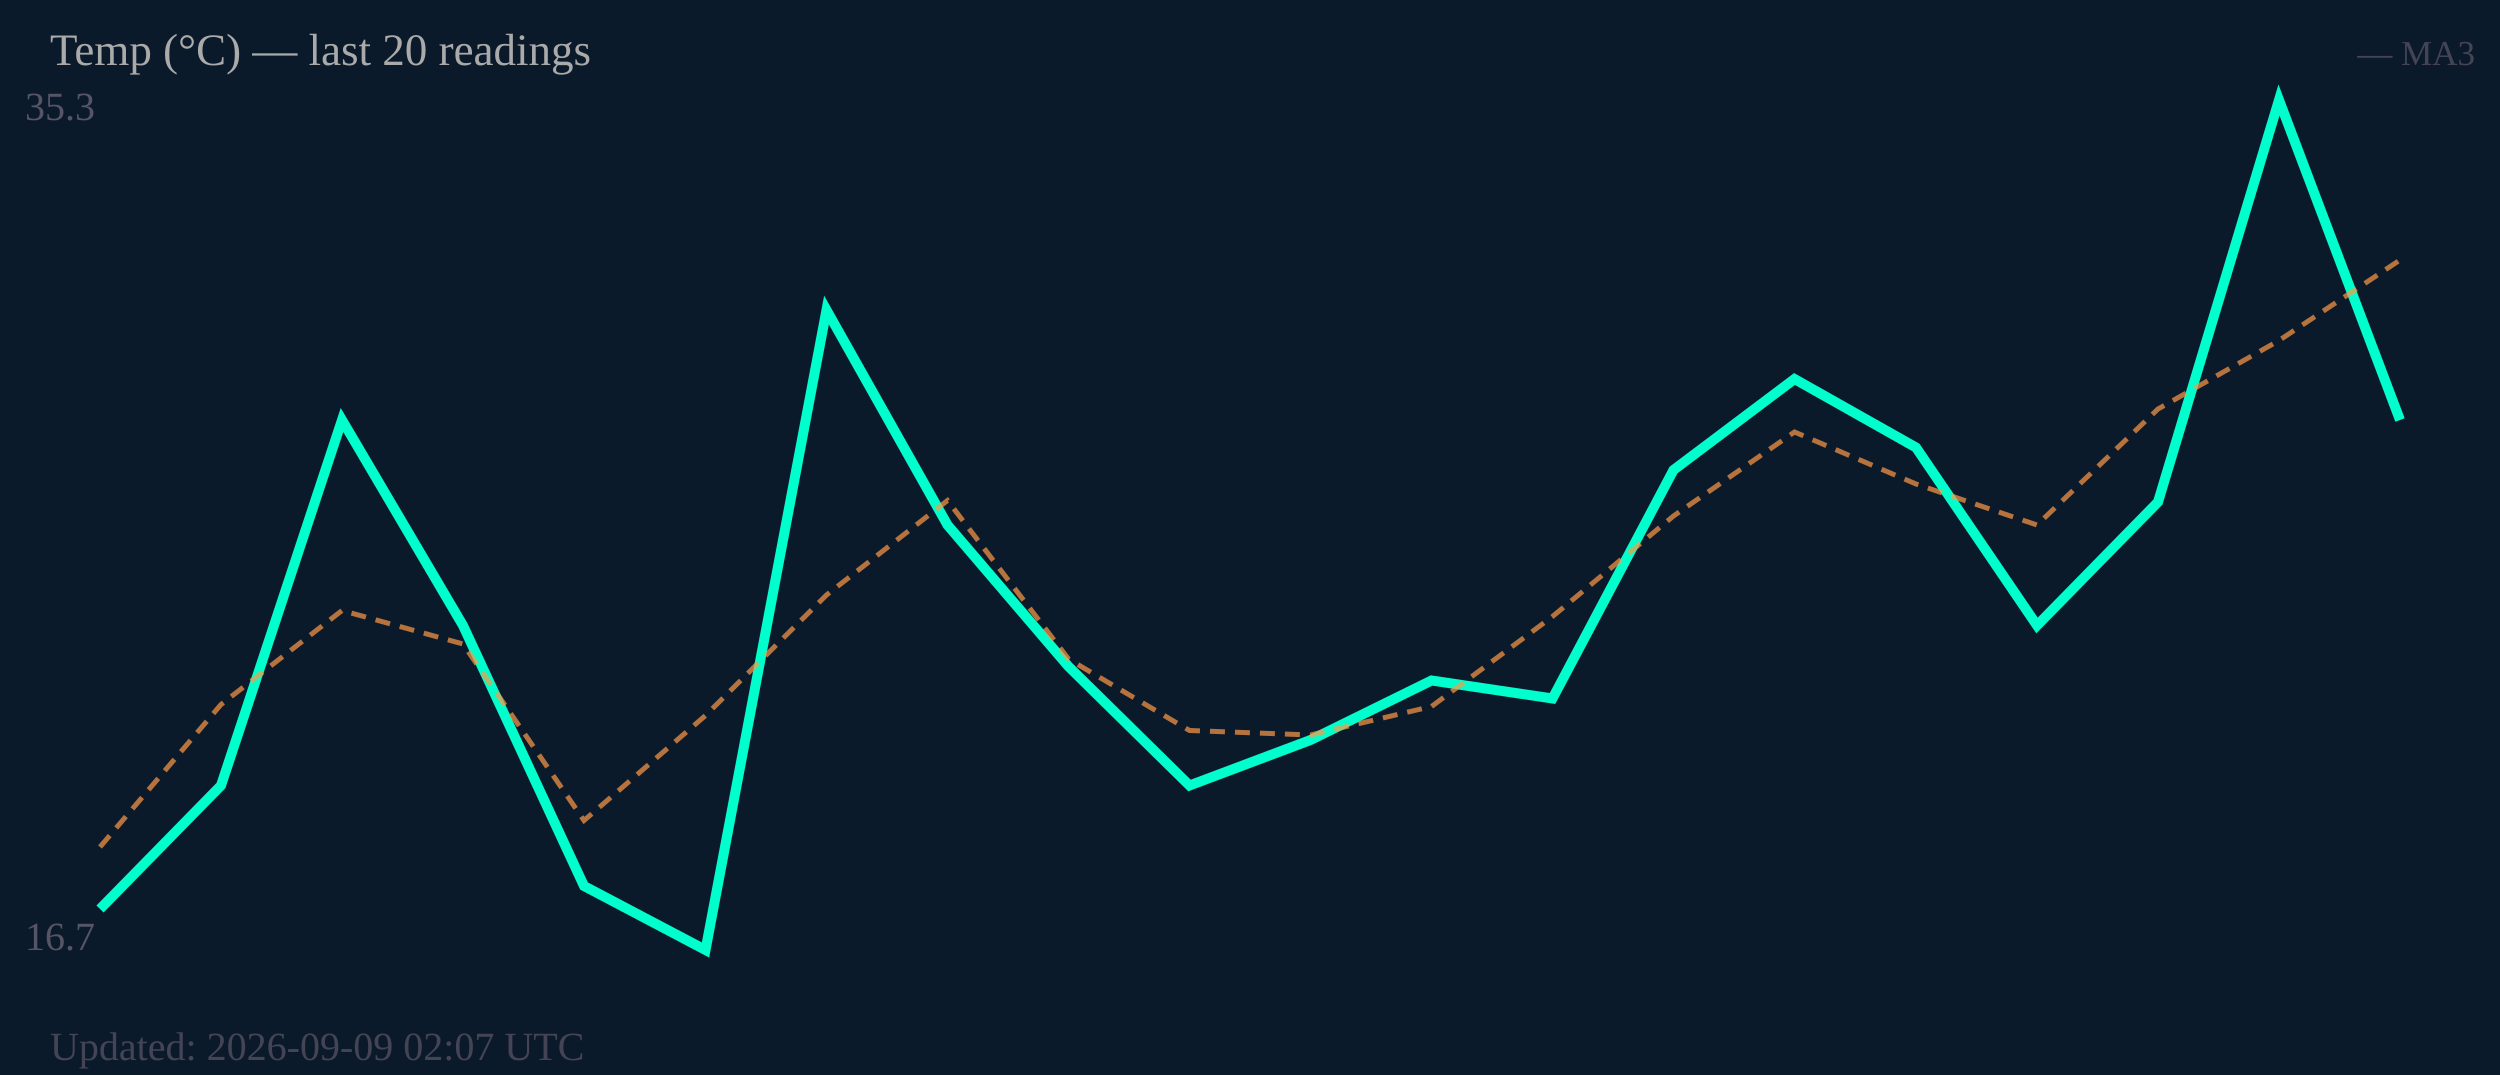
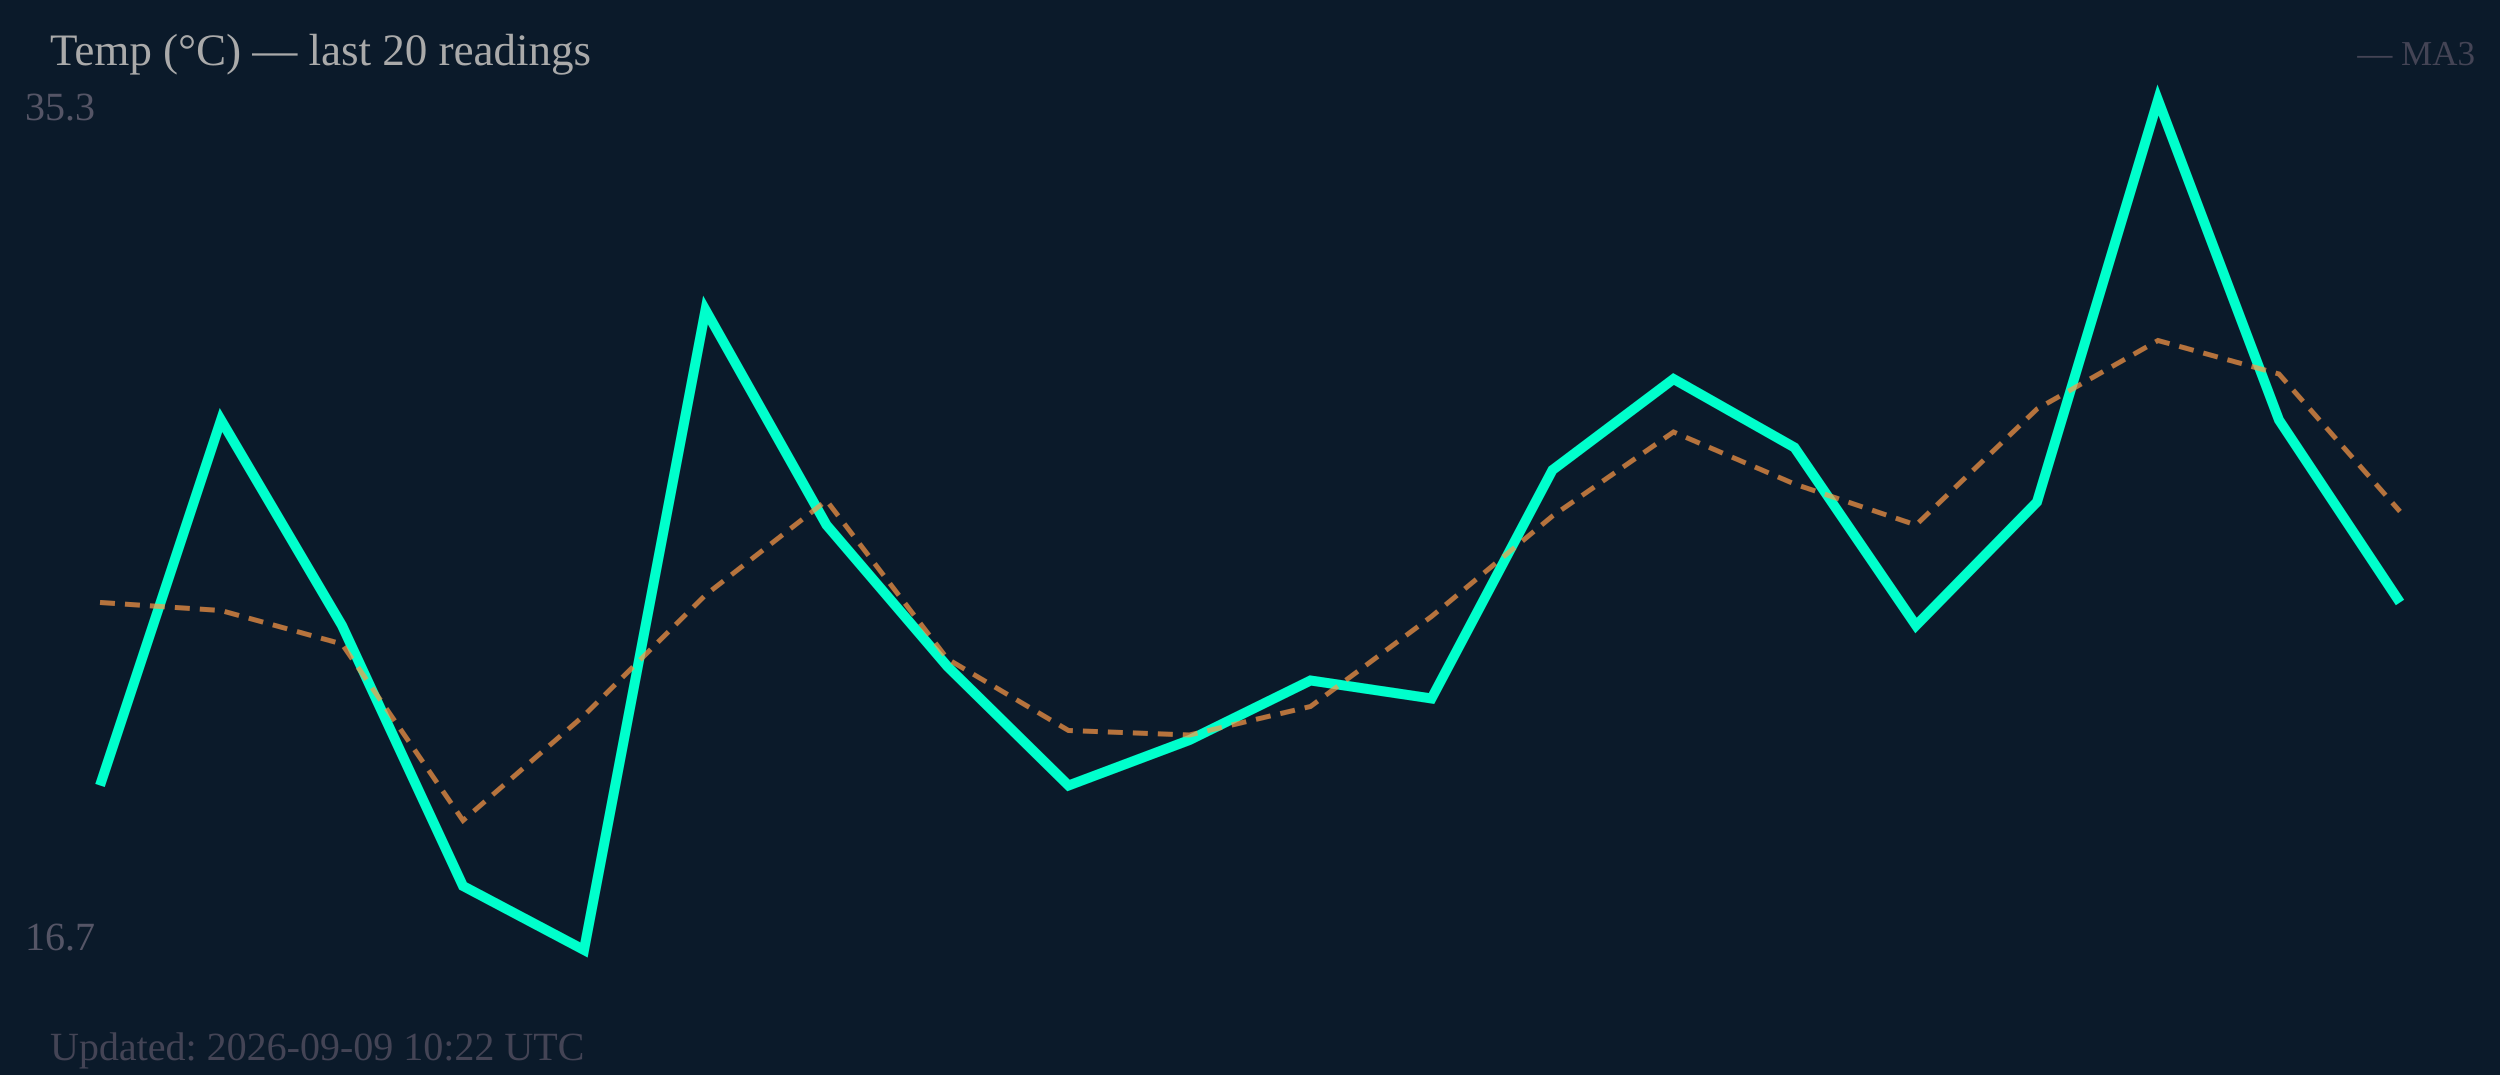
<svg xmlns="http://www.w3.org/2000/svg" width="500" height="215" viewBox="0 0 500 215">
  <rect width="500" height="215" fill="#0b1a2a" />
  <text x="5" y="24" font-size="8" fill="#556">35.3</text>
  <text x="5" y="190" font-size="8" fill="#556">16.7</text>
-   <polyline fill="none" stroke="#00ffcc" stroke-width="2" points="20.0,181.8 44.2,157.1 68.4,84.0 92.6,125.1 116.8,177.2 141.1,190.0 165.3,62.0 189.5,105.0 213.7,133.3 237.9,157.1 262.1,148.0 286.3,136.1 310.5,139.7 334.7,94.0 358.9,75.8 383.2,89.5 407.4,125.1 431.6,100.4 455.8,20.0 480.0,84.0" />
-   <polyline fill="none" stroke="#ff9944" stroke-width="1" stroke-dasharray="3,2" opacity="0.7" points="20.0,169.4 44.2,140.9 68.4,122.1 92.6,128.8 116.8,164.1 141.1,143.1 165.3,119.0 189.5,100.1 213.7,131.8 237.9,146.1 262.1,147.0 286.3,141.3 310.5,123.3 334.7,103.2 358.9,86.4 383.2,96.8 407.4,105.0 431.6,81.8 455.8,68.1 480.0,52.0" />
+   <polyline fill="none" stroke="#00ffcc" stroke-width="2" points="20.0,157.1 44.2,84.0 68.4,125.1 92.6,177.2 116.8,190.0 141.1,62.0 165.3,105.0 189.5,133.3 213.7,157.1 237.9,148.0 262.1,136.1 286.3,139.7 310.5,94.0 334.7,75.8 358.9,89.5 383.2,125.1 407.4,100.4 431.6,20.0 455.8,84.0 480.0,120.5" />
+   <polyline fill="none" stroke="#ff9944" stroke-width="1" stroke-dasharray="3,2" opacity="0.7" points="20.0,120.5 44.2,122.1 68.4,128.8 92.6,164.1 116.8,143.1 141.1,119.0 165.3,100.1 189.5,131.8 213.7,146.1 237.9,147.0 262.1,141.3 286.3,123.3 310.5,103.2 334.7,86.4 358.9,96.8 383.2,105.0 407.4,81.8 431.6,68.1 455.8,74.8 480.0,102.3" />
  <text x="10" y="13" font-size="9" fill="#aaa">Temp (°C) — last 20 readings</text>
  <text x="495" y="13" font-size="7" fill="#445" text-anchor="end">— MA3</text>
-   <text x="10" y="212" font-size="8" fill="#445">Updated: 2026-09-09 02:07 UTC</text>
+   <text x="10" y="212" font-size="8" fill="#445">Updated: 2026-09-09 10:22 UTC</text>
</svg>
